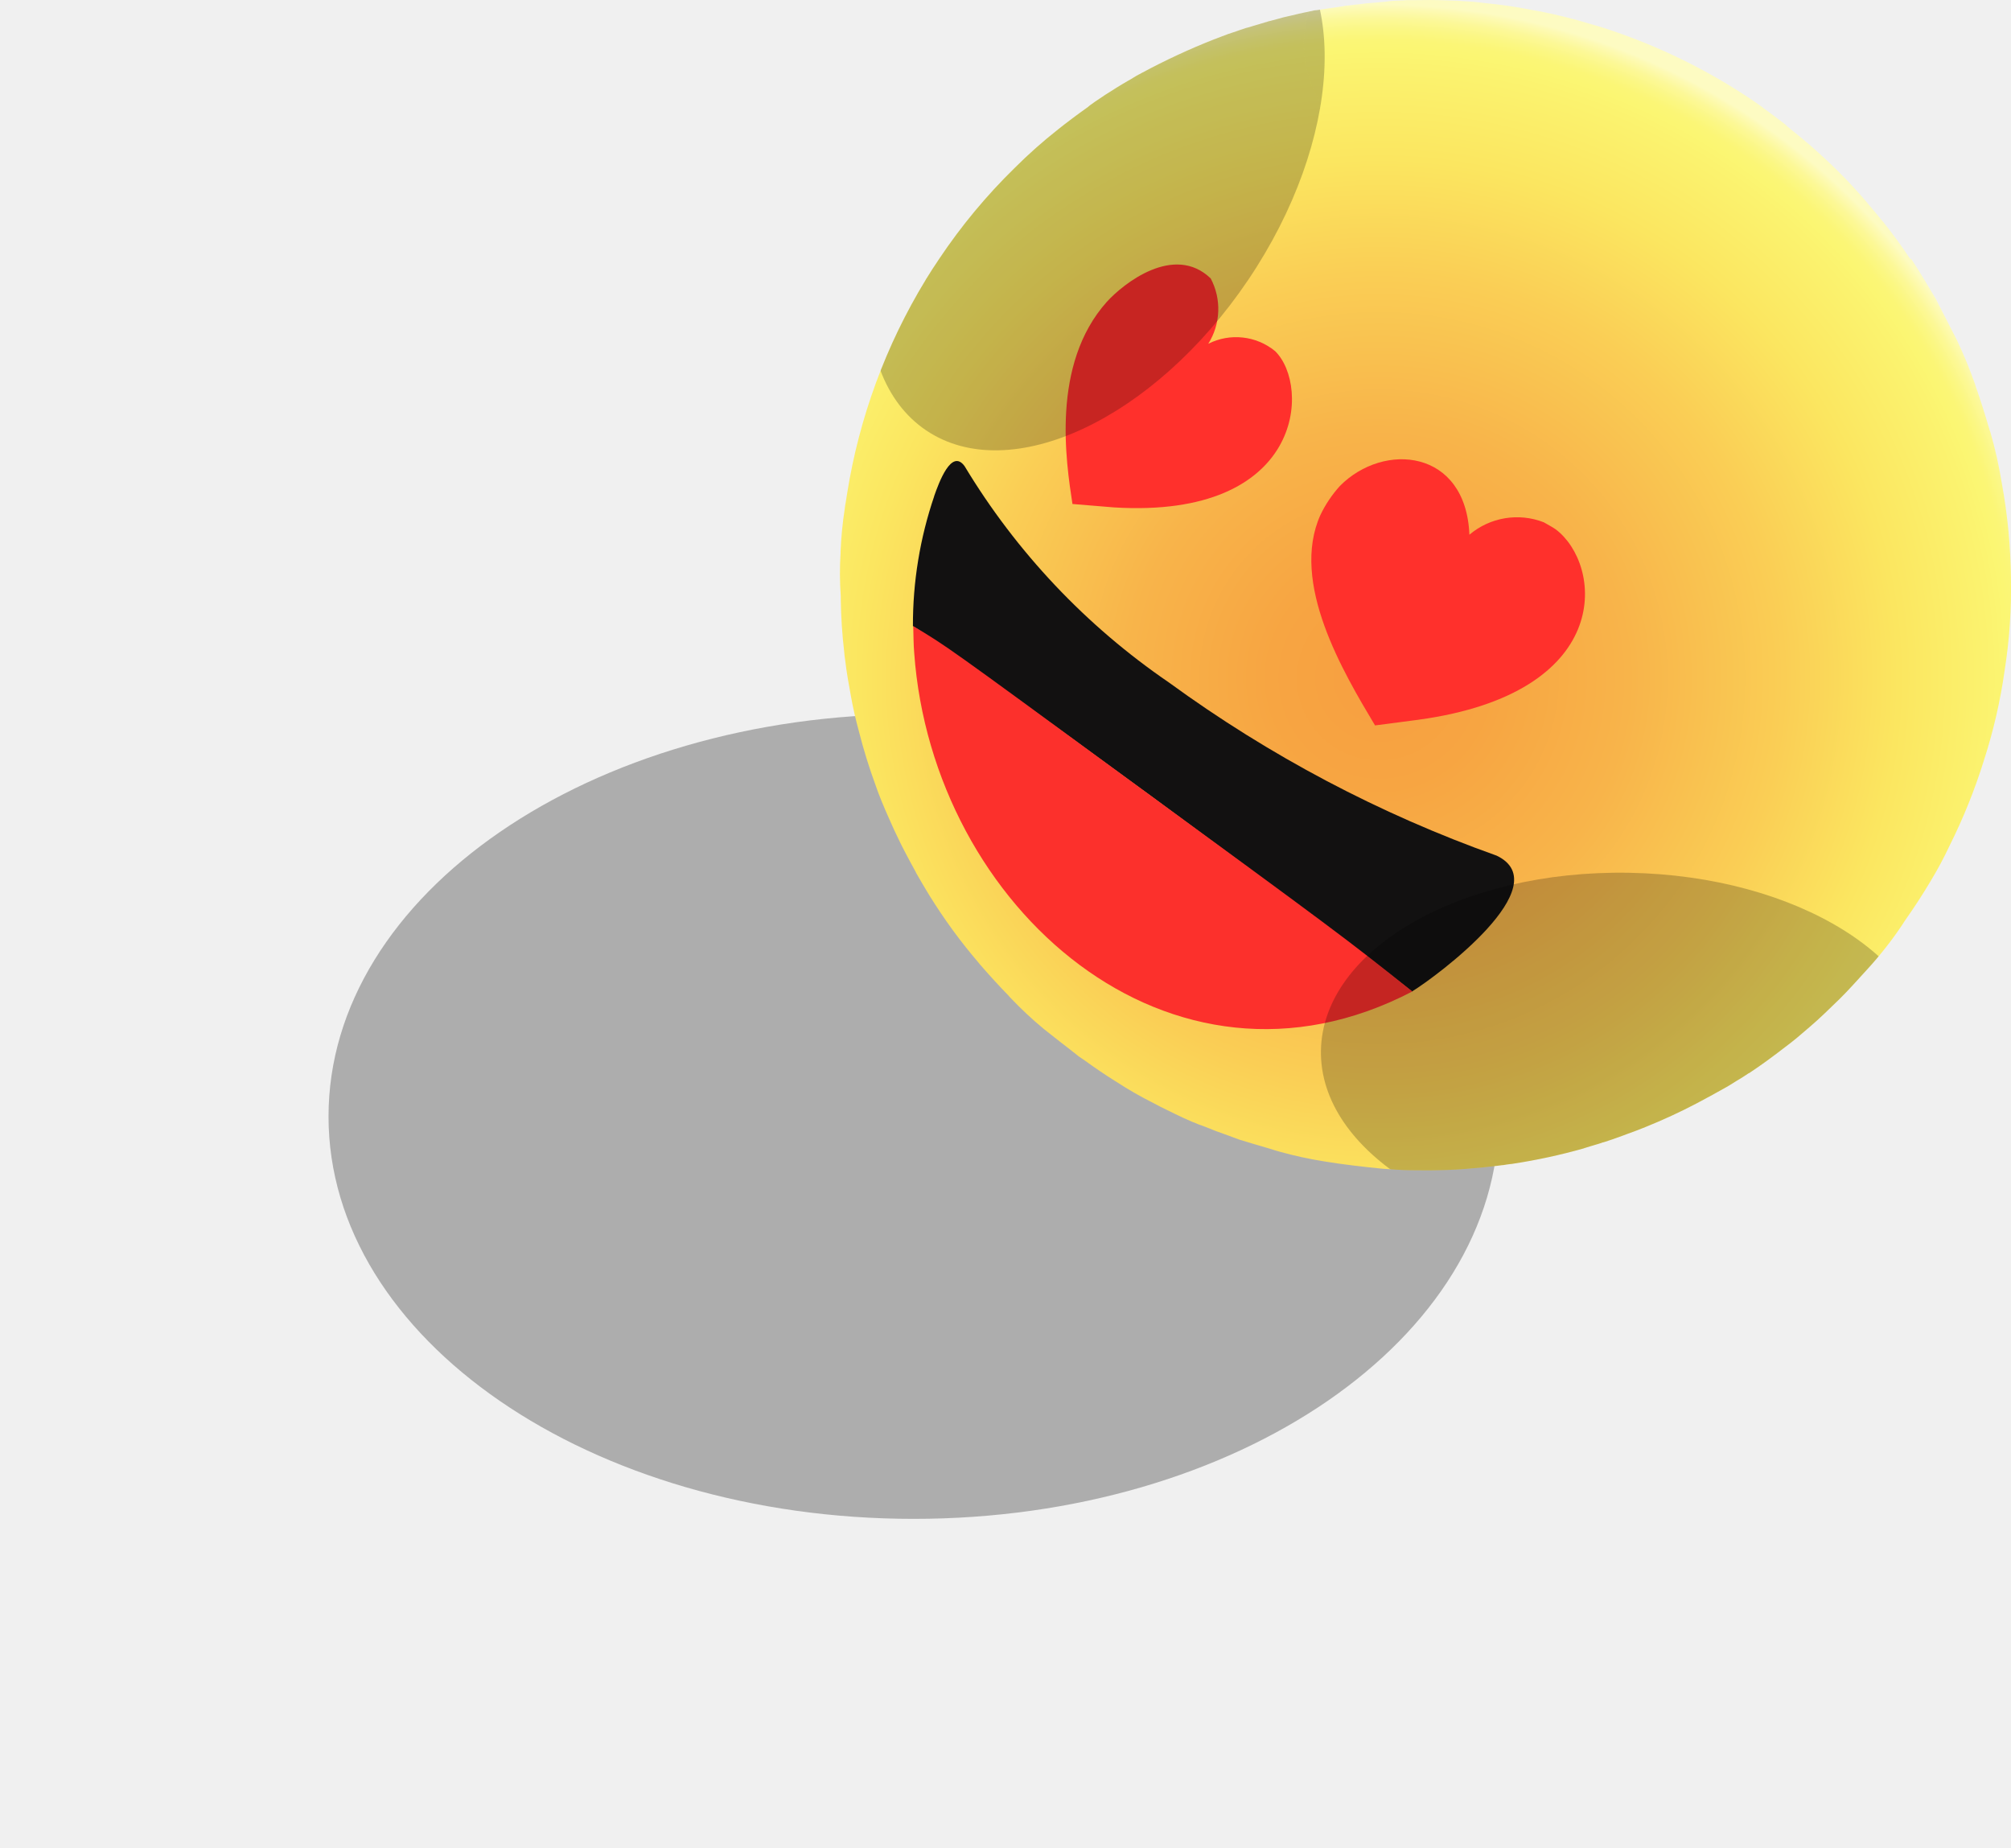
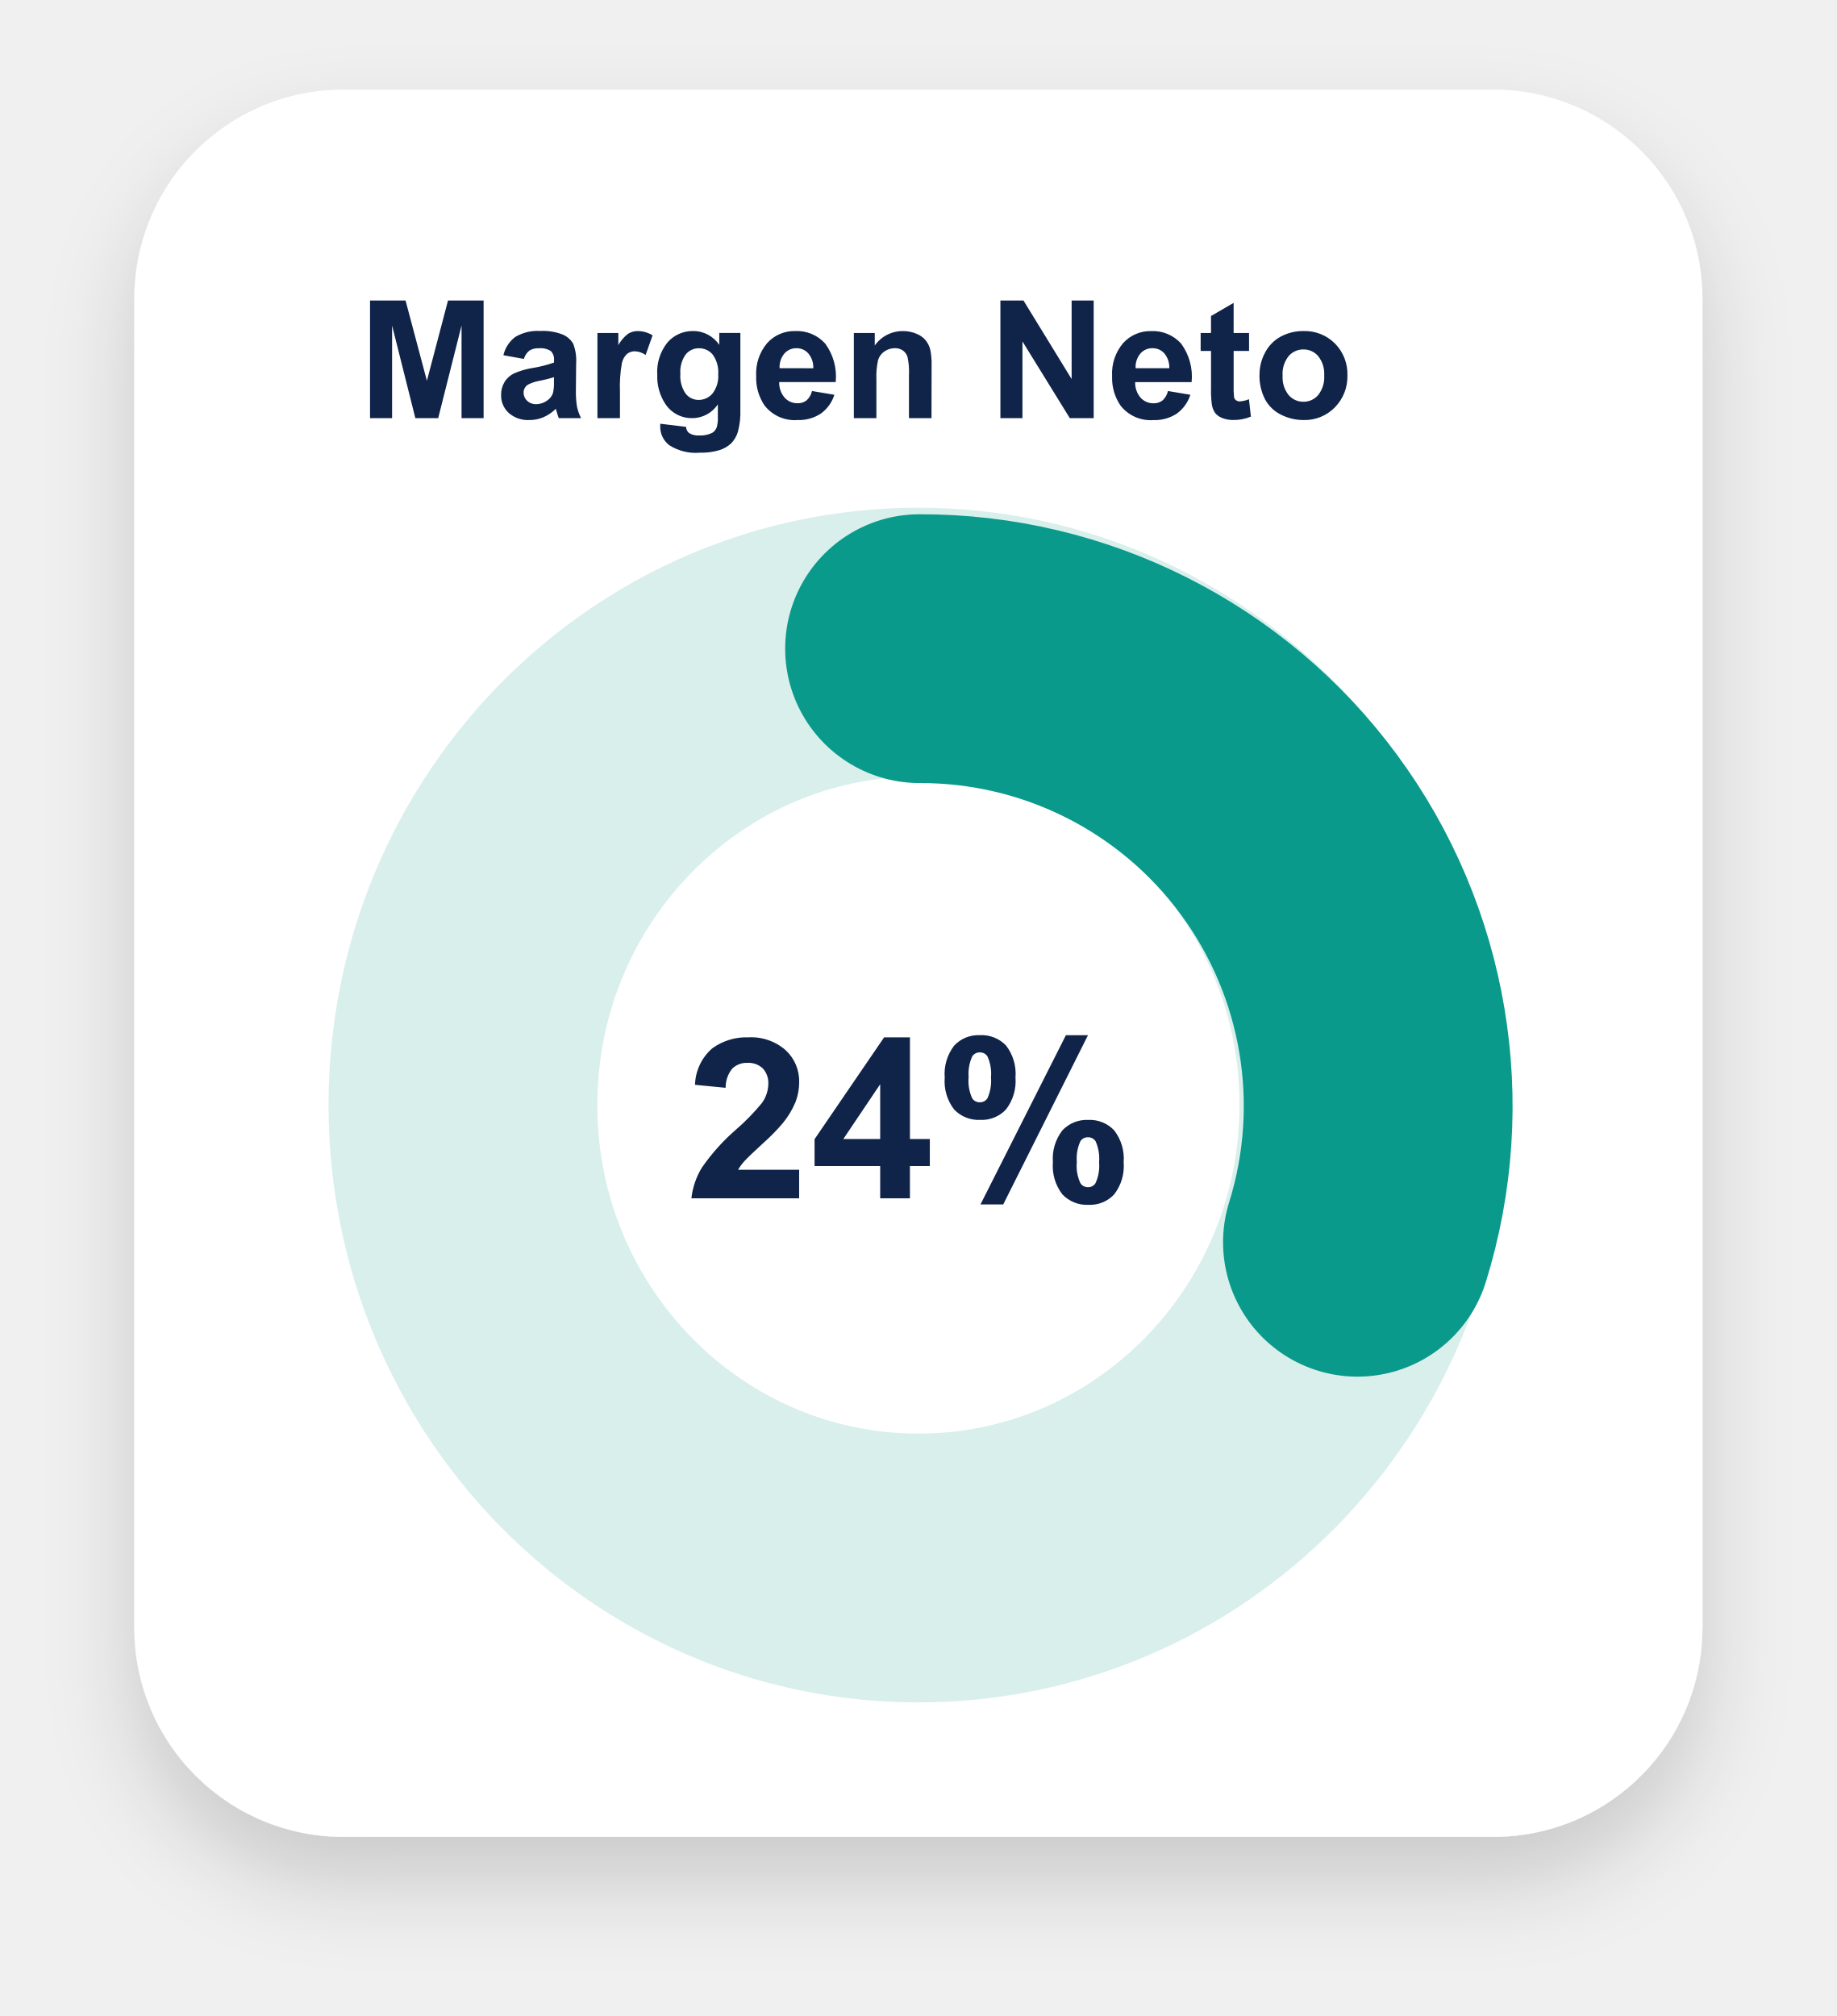
- <svg xmlns="http://www.w3.org/2000/svg" xmlns:xlink="http://www.w3.org/1999/xlink" width="82.478" height="75.758" viewBox="0 0 82.478 75.758">
+ <svg xmlns="http://www.w3.org/2000/svg" width="123" height="135" viewBox="0 0 123 135">
  <defs>
-     <radialGradient id="radial-gradient" cx="0.471" cy="0.58" r="0.575" gradientTransform="matrix(-0.999, -0.004, -0.004, 1, 0.933, 0.001)" gradientUnits="objectBoundingBox">
-       <stop offset="0" stop-color="#f79f40" />
-       <stop offset="0.163" stop-color="#f7a542" />
-       <stop offset="0.371" stop-color="#f8b44a" />
-       <stop offset="0.601" stop-color="#face55" />
-       <stop offset="0.771" stop-color="#fbe660" />
-       <stop offset="0.91" stop-color="#fbf36f" />
-       <stop offset="0.932" stop-color="#fbf672" />
-       <stop offset="0.947" stop-color="#fbf676" />
-       <stop offset="0.962" stop-color="#fbf783" />
-       <stop offset="0.978" stop-color="#fcf897" />
-       <stop offset="0.994" stop-color="#fdfab4" />
-       <stop offset="1" stop-color="#fdfbc2" />
-     </radialGradient>
-     <clipPath id="clip-path">
-       <path id="Trazado_116496" data-name="Trazado 116496" d="M52.65,29.84v-.06c0-.11-.03-.77-.15-1.75-.01-.09-.02-.17-.03-.26-.02-.12-.04-.25-.06-.38a23.894,23.894,0,0,0-3.15-8.77c0-.01-.01-.01-.01-.02-.17-.29-.35-.57-.54-.85h0a23.353,23.353,0,0,0-3.06-3.74,20.449,20.449,0,0,0-1.77-1.6c-.39-.32-.78-.62-1.19-.91a.265.265,0,0,1-.06-.05l-.05-.04-.21-.15c-.26-.18-.55-.37-.86-.57h0c-.01-.01-.02-.01-.03-.02-.15-.09-.3-.19-.47-.28-.07-.04-.15-.09-.22-.13s-.12-.07-.19-.11a1.092,1.092,0,0,0-.15-.08,25.413,25.413,0,0,0-2.93-1.4c-.26-.11-.47-.18-.58-.23l-.18-.07-.18-.07c-.01,0-.02-.01-.03-.01l-.04-.01-.3-.1-.04-.01c-.01,0-.03-.01-.04-.01l-.2-.07a2.759,2.759,0,0,0-.27-.08l-.23-.07c-.04-.01-.09-.03-.13-.04-.01,0-.03-.01-.04-.01s-.03-.01-.05-.01a.636.636,0,0,1-.07-.02l-.26-.07-.22-.06c-.07-.02-.14-.03-.21-.05h-.01l-.13-.03-.25-.06-.18-.04a2.049,2.049,0,0,0-.24-.05c-.01,0-.03-.01-.04-.01-.06-.01-.12-.03-.18-.04l-.11-.02-.13-.03h-.02l-.04-.01c-.02,0-.05-.01-.07-.01a1.766,1.766,0,0,1-.2-.04.6.6,0,0,0-.12-.02h0a2.068,2.068,0,0,1-.22-.04l-.19-.03c-.03-.01-.07-.01-.11-.02a.985.985,0,0,0-.17-.02,1,1,0,0,0-.16-.02l-.27-.03-.25-.03c-.03,0-.05-.01-.08-.01h-.02a1.641,1.641,0,0,0-.23-.02l-.34-.03c-.08-.01-.16-.01-.23-.02-.09-.01-.17-.01-.26-.02s-.18-.01-.27-.02A.97.97,0,0,1,29.76,7h-.37c-.48-.01-.96-.01-1.45,0-.11,0-.21,0-.31.01s-.22.01-.32.02c-.07,0-.13.01-.19.01-.16.01-.31.02-.46.04-.05,0-.11.01-.16.01-.22.02-.43.04-.64.07-.1.01-.2.02-.3.04h-.01c-.02,0-.04.01-.06.01q-.24.03-.45.06c-.11.02-.23.04-.34.05-.26.04-.47.08-.61.11-.7.14-1.38.3-2.06.5-.41.11-.77.22-1.21.38a24.021,24.021,0,0,0-5.31,2.61h0c-.17.11-.33.22-.49.33a.265.265,0,0,0-.06.05c-.28.2-.56.4-.84.61a.423.423,0,0,1-.07.05l-.02.02-.02.02c-.01.01-.02.02-.03.02s-.02.01-.03.02c-.08.06-.15.12-.23.18-.15.12-.3.24-.44.36-.08.07-.16.13-.24.2-.16.14-.32.27-.46.4l-.02.02-.02.02c-.03.03-.07.06-.1.09-.75.69-1.21,1.19-1.24,1.22-.23.25-.46.51-.69.77-.16.19-.33.38-.5.59-.01.01-.02.03-.04.04l-.03.03c-.34.42-.69.89-1.08,1.46l-.01.01-.01.01c-.01.01-.01.02-.02.02-.18.26-.36.55-.54.86-.16.26-.32.52-.46.75l-.46.88c-.15.29-.29.56-.42.82a16.758,16.758,0,0,0-.76,1.82h0v.01c-.22.6-.42,1.23-.6,1.84l-.01.02a.037.037,0,0,1-.01.03,17.968,17.968,0,0,0-.5,2.13,23.506,23.506,0,0,0-.17,7.66,22.794,22.794,0,0,0,.82,3.68,23.944,23.944,0,0,0,1.38,3.51,15.311,15.311,0,0,0,.75,1.42c.32.56.68,1.11,1.06,1.66.04.07.09.13.13.2a16,16,0,0,0,1.39,1.8c.34.37.78.88,1.14,1.24s.83.82,1.22,1.15h0c.42.37.6.53.99.83q.72.585,1.47,1.08h.01c.16.11.32.22.49.32.19.12.38.24.55.34.09.05.22.13.36.21a.573.573,0,0,1,.07.04c.15.09.33.18.52.29.04.02.09.05.13.07a22.789,22.789,0,0,0,2.12,1c.18.07.42.17.7.28l.24.09.42.15.3.1.11.03c.01,0,.01,0,.02.01l.16.05a2.759,2.759,0,0,0,.27.08l.26.08c.01,0,.02,0,.02.01a22.1,22.1,0,0,0,2.96.66l.09.01c.08.01.17.03.27.04h.03l.23.03.53.06c.24.03.56.05.79.07s.49.03.74.04h.02c.13.01.25.01.37.01.33.01.77,0,1.1.01s.79-.03,1.13-.05c.72-.06,1.68-.17,2.39-.28a18.747,18.747,0,0,0,1.84-.38c.14-.04.28-.08.43-.12.43-.12.87-.25,1.24-.36l.43-.16c.35-.12.69-.25,1.03-.38l.17-.06c.4-.15.89-.38,1.32-.59.19-.09.37-.18.55-.28a15.71,15.71,0,0,0,1.56-.88c.02-.01.03-.02.05-.03.41-.26.82-.52,1.22-.81.09-.06.18-.12.26-.17l.44-.34c.12-.09.23-.18.35-.27l.66-.52a14.289,14.289,0,0,0,1.37-1.26l.03-.03.07-.07c.35-.35.74-.77,1.2-1.29a.138.138,0,0,0,.03-.04h0a20.958,20.958,0,0,0,2.02-2.71c.01-.01.01-.02.02-.03.19-.3.38-.61.57-.95v-.01h0c.08-.14.16-.29.24-.44.11-.2.22-.41.31-.59l.09-.18c.16-.32.31-.65.47-.99.21-.47.41-.94.56-1.36h0c.26-.7.5-1.44.71-2.23.13-.48.25-.96.33-1.41.1-.48.18-.98.25-1.5.02-.12.03-.23.05-.34.08-.69.14-1.41.16-2.14v-.13C52.68,31.04,52.68,30.45,52.65,29.84Z" transform="translate(-4.654 -6.992)" />
-     </clipPath>
-     <linearGradient id="linear-gradient" x1="-0.166" y1="-323.933" x2="-1.166" y2="-323.933" gradientUnits="objectBoundingBox">
-       <stop offset="0" stop-color="#19b79c" />
-       <stop offset="0.405" stop-color="#1dbb9e" />
-       <stop offset="0.825" stop-color="#2ac8a3" />
-       <stop offset="0.997" stop-color="#31cfa6" />
-     </linearGradient>
-     <linearGradient id="linear-gradient-2" x1="-2.106" y1="-363.238" x2="-3.08" y2="-363.238" xlink:href="#linear-gradient" />
-     <clipPath id="clip-path-2">
-       <path id="Trazado_116504" data-name="Trazado 116504" d="M4.652,29.65v-.06a15.757,15.757,0,0,1,.17-1.74,2.335,2.335,0,0,1,.04-.26c.02-.12.04-.25.06-.38a24.088,24.088,0,0,1,3.22-8.75c0-.01.01-.01.01-.02.18-.29.36-.57.55-.85h0a23.39,23.39,0,0,1,3.09-3.72,20.134,20.134,0,0,1,1.78-1.58q.585-.465,1.2-.9a.265.265,0,0,0,.06-.05l.05-.04.21-.15c.26-.18.55-.37.86-.56h0c.01-.01.02-.01.03-.02.15-.09.31-.19.47-.28a2.53,2.53,0,0,0,.22-.13c.06-.04.12-.07.19-.11.05-.03.1-.05.15-.08a27.308,27.308,0,0,1,2.95-1.37c.26-.1.47-.18.58-.22l.18-.06.18-.06c.01,0,.02-.01.03-.01l.05-.02.3-.1.04-.01c.01,0,.03-.01.04-.01l.2-.06c.08-.02.19-.06.27-.08l.23-.07a.647.647,0,0,0,.13-.04c.01,0,.03-.01.04-.01s.03-.01.05-.01a.637.637,0,0,0,.07-.02l.26-.07.22-.06c.07-.02.14-.03.21-.05h.01l.13-.03c.08-.02.18-.04.25-.06l.18-.04c.08-.02.16-.03.24-.05.01,0,.03-.01.04-.01a1.163,1.163,0,0,0,.18-.04l.11-.01.13-.02h.02l.04-.01c.02,0,.05-.01.07-.01l.2-.03c.04-.01.09-.01.13-.02h0l.22-.03.19-.03a.516.516,0,0,0,.11-.02.985.985,0,0,1,.17-.02c.06-.01.11-.01.16-.02l.27-.03.25-.03c.03,0,.05-.01.08-.01h.02c.07-.01.15-.01.23-.02l.34-.03c.08-.01.16-.01.23-.02a1.569,1.569,0,0,1,.24-.03,2.437,2.437,0,0,1,.27-.01.86.86,0,0,1,.16-.01l.15-.01h.24c.49-.01.97-.01,1.45.01.11,0,.21.01.31.01s.22.01.32.02c.07,0,.13.01.19.01.16.01.31.02.46.04.05.01.11.01.16.02.22.02.43.05.64.07.1.01.2.03.3.04h.01c.02,0,.04.01.06.01.16.02.31.05.45.07l.34.06c.26.05.47.09.6.11.69.14,1.38.31,2.06.52.41.11.76.23,1.21.39a24.178,24.178,0,0,1,5.28,2.65h0c.16.11.33.22.49.34a.265.265,0,0,1,.06.05c.28.2.56.41.83.62a.424.424,0,0,0,.07.05l.02.02.02.02.03.03c.01.01.02.01.02.02.08.06.15.12.22.18.15.12.3.24.44.36.08.07.16.14.24.2.16.14.31.28.46.41l.02.02.02.02c.03.03.07.06.1.09.75.69,1.2,1.2,1.23,1.23.23.25.46.51.68.78.16.19.32.38.49.59.01.01.02.03.04.04l.02.03c.33.42.69.89,1.07,1.47l.04.01.01.01c.01.01.01.02.02.02.17.26.36.56.54.86.16.26.31.53.45.75l.45.88c.15.29.29.56.42.82a18.431,18.431,0,0,1,.75,1.83h0v.01c.21.6.41,1.23.59,1.85l.01.02a.037.037,0,0,0,.01.03,17.59,17.59,0,0,1,.48,2.14,22.71,22.71,0,0,1,.37,3.87,21.465,21.465,0,0,1-.26,3.8,21.96,21.96,0,0,1-.85,3.68,23.286,23.286,0,0,1-1.41,3.5,15.244,15.244,0,0,1-.76,1.42c-.33.56-.69,1.11-1.07,1.65-.04.07-.09.13-.13.2a15.2,15.2,0,0,1-1.41,1.79c-.34.37-.79.88-1.15,1.23s-.84.82-1.22,1.14h0c-.43.37-.6.52-1,.82-.49.38-.98.74-1.48,1.07H41.9c-.16.11-.32.21-.49.31-.19.12-.38.24-.55.33-.09.05-.22.12-.36.2a.574.574,0,0,0-.07.04c-.15.08-.33.18-.52.28-.04.02-.09.05-.13.07a23.108,23.108,0,0,1-2.12.98c-.18.07-.42.17-.71.27l-.24.09-.42.15-.3.1-.11.03c-.01,0-.01,0-.02.01l-.16.05c-.08.02-.19.06-.27.08l-.26.08c-.01,0-.02,0-.02.01a23.962,23.962,0,0,1-2.96.64l-.09.01c-.08.01-.17.02-.27.04H31.8l-.23.03-.53.06c-.24.02-.56.05-.79.07s-.49.03-.74.04h-.02c-.13,0-.25.01-.37.01-.33.01-.77,0-1.1,0s-.79-.04-1.13-.06c-.72-.07-1.68-.18-2.39-.3a16.281,16.281,0,0,1-1.84-.4c-.14-.04-.28-.08-.43-.13-.43-.12-.87-.26-1.24-.37l-.43-.16c-.35-.12-.69-.25-1.03-.39l-.17-.06c-.4-.15-.88-.38-1.32-.6-.19-.09-.37-.18-.55-.28a15.612,15.612,0,0,1-1.55-.89.219.219,0,0,0-.05-.03c-.41-.26-.81-.53-1.21-.82-.09-.06-.17-.12-.25-.17L14,49.97c-.12-.09-.23-.18-.35-.27l-.66-.52a15.233,15.233,0,0,1-1.36-1.27l-.03-.03-.06-.07c-.34-.35-.74-.78-1.19-1.3a.138.138,0,0,1-.03-.04h0a21.889,21.889,0,0,1-2-2.73c-.01-.01-.01-.02-.02-.03-.18-.3-.37-.61-.56-.95v-.01h0c-.08-.14-.16-.29-.24-.44-.11-.21-.22-.41-.31-.59l-.09-.18c-.16-.32-.31-.65-.46-.99-.21-.47-.41-.95-.55-1.36h0a22.441,22.441,0,0,1-.69-2.23c-.13-.48-.24-.96-.32-1.41-.09-.49-.18-.98-.24-1.5-.02-.12-.03-.23-.04-.34a21.166,21.166,0,0,1-.14-2.14v-.13A13.347,13.347,0,0,1,4.652,29.65Z" transform="translate(-4.627 -6.983)" fill="url(#radial-gradient)" />
-     </clipPath>
+     <filter id="Rectangle_411553" x="0" y="0" width="123" height="135" filterUnits="userSpaceOnUse">
+       <feOffset dy="3" input="SourceAlpha" />
+       <feGaussianBlur stdDeviation="3" result="blur" />
+       <feFlood flood-opacity="0.161" />
+       <feComposite operator="in" in2="blur" />
+       <feComposite in="SourceGraphic" />
+     </filter>
  </defs>
-   <g id="Grupo_157926" data-name="Grupo 157926" transform="translate(13.474)">
-     <ellipse id="Elipse_4737" data-name="Elipse 4737" cx="24" cy="16.5" rx="24" ry="16.5" transform="translate(0 29.284)" fill="#0b0b0b" opacity="0.292" style="mix-blend-mode: multiply;isolation: isolate" />
-     <path id="Trazado_116493" data-name="Trazado 116493" d="M4.652,29.65v-.06a15.757,15.757,0,0,1,.17-1.74,2.335,2.335,0,0,1,.04-.26c.02-.12.04-.25.06-.38a24.088,24.088,0,0,1,3.22-8.75c0-.01.01-.01.01-.02.18-.29.36-.57.55-.85h0a23.39,23.39,0,0,1,3.09-3.72,20.134,20.134,0,0,1,1.78-1.58q.585-.465,1.2-.9a.265.265,0,0,0,.06-.05l.05-.04.21-.15c.26-.18.55-.37.86-.56h0c.01-.01.02-.01.03-.02.15-.09.31-.19.47-.28a2.53,2.53,0,0,0,.22-.13c.06-.04.12-.07.19-.11.05-.03.1-.05.15-.08a27.308,27.308,0,0,1,2.95-1.37c.26-.1.47-.18.58-.22l.18-.06.18-.06c.01,0,.02-.01.03-.01l.05-.02.3-.1.04-.01c.01,0,.03-.01.04-.01l.2-.06c.08-.02.19-.06.27-.08l.23-.07a.647.647,0,0,0,.13-.04c.01,0,.03-.01.04-.01s.03-.01.05-.01a.637.637,0,0,0,.07-.02l.26-.07.22-.06c.07-.02.14-.03.21-.05h.01l.13-.03c.08-.02.18-.04.25-.06l.18-.04c.08-.02.16-.03.24-.05.01,0,.03-.01.04-.01a1.163,1.163,0,0,0,.18-.04l.11-.01.13-.02h.02l.04-.01c.02,0,.05-.01.07-.01l.2-.03c.04-.01.09-.01.13-.02h0l.22-.03.19-.03a.516.516,0,0,0,.11-.02.985.985,0,0,1,.17-.02c.06-.01.11-.01.16-.02l.27-.03.25-.03c.03,0,.05-.01.08-.01h.02c.07-.01.15-.01.23-.02l.34-.03c.08-.01.16-.01.23-.02a1.569,1.569,0,0,1,.24-.03,2.437,2.437,0,0,1,.27-.01.86.86,0,0,1,.16-.01l.15-.01h.24c.49-.01.97-.01,1.45.01.11,0,.21.01.31.01s.22.01.32.02c.07,0,.13.01.19.01.16.01.31.02.46.04.05.01.11.01.16.02.22.02.43.05.64.07.1.01.2.03.3.04h.01c.02,0,.04.01.06.01.16.02.31.05.45.07l.34.06c.26.05.47.09.6.11.69.14,1.38.31,2.06.52.41.11.76.23,1.21.39a24.178,24.178,0,0,1,5.28,2.65h0c.16.11.33.22.49.34a.265.265,0,0,1,.06.05c.28.2.56.41.83.62a.424.424,0,0,0,.07.05l.02.02.02.02.03.03c.01.01.02.01.02.02.08.06.15.12.22.18.15.12.3.24.44.36.08.07.16.14.24.2.16.14.31.28.46.41l.02.02.02.02c.03.03.07.06.1.09.75.69,1.2,1.2,1.23,1.23.23.25.46.51.68.78.16.19.32.38.49.59.01.01.02.03.04.04l.02.03c.33.42.69.89,1.07,1.47l.04.01.01.01c.01.01.01.02.02.02.17.26.36.56.54.86.16.26.31.53.45.75l.45.88c.15.29.29.56.42.82a18.431,18.431,0,0,1,.75,1.83h0v.01c.21.6.41,1.23.59,1.85l.01.02a.037.037,0,0,0,.01.03,17.59,17.59,0,0,1,.48,2.14,22.71,22.71,0,0,1,.37,3.87,21.465,21.465,0,0,1-.26,3.8,21.96,21.96,0,0,1-.85,3.68,23.286,23.286,0,0,1-1.41,3.5,15.244,15.244,0,0,1-.76,1.42c-.33.56-.69,1.11-1.07,1.65-.04.07-.09.13-.13.2a15.2,15.2,0,0,1-1.41,1.79c-.34.37-.79.88-1.15,1.23s-.84.82-1.22,1.14h0c-.43.37-.6.52-1,.82-.49.38-.98.74-1.48,1.07H41.9c-.16.11-.32.21-.49.31-.19.12-.38.24-.55.33-.09.05-.22.12-.36.2a.574.574,0,0,0-.07.04c-.15.08-.33.18-.52.28-.04.02-.09.05-.13.07a23.108,23.108,0,0,1-2.12.98c-.18.07-.42.17-.71.27l-.24.09-.42.15-.3.1-.11.03c-.01,0-.01,0-.02.01l-.16.05c-.08.02-.19.06-.27.08l-.26.08c-.01,0-.02,0-.02.01a23.962,23.962,0,0,1-2.96.64l-.09.01c-.08.01-.17.02-.27.04H31.8l-.23.03-.53.06c-.24.02-.56.05-.79.07s-.49.03-.74.04h-.02c-.13,0-.25.01-.37.01-.33.01-.77,0-1.1,0s-.79-.04-1.13-.06c-.72-.07-1.68-.18-2.39-.3a16.281,16.281,0,0,1-1.84-.4c-.14-.04-.28-.08-.43-.13-.43-.12-.87-.26-1.24-.37l-.43-.16c-.35-.12-.69-.25-1.03-.39l-.17-.06c-.4-.15-.88-.38-1.32-.6-.19-.09-.37-.18-.55-.28a15.612,15.612,0,0,1-1.55-.89.219.219,0,0,0-.05-.03c-.41-.26-.81-.53-1.21-.82-.09-.06-.17-.12-.25-.17L14,49.97c-.12-.09-.23-.18-.35-.27l-.66-.52a15.233,15.233,0,0,1-1.36-1.27l-.03-.03-.06-.07c-.34-.35-.74-.78-1.19-1.3a.138.138,0,0,1-.03-.04h0a21.889,21.889,0,0,1-2-2.73c-.01-.01-.01-.02-.02-.03-.18-.3-.37-.61-.56-.95v-.01h0c-.08-.14-.16-.29-.24-.44-.11-.21-.22-.41-.31-.59l-.09-.18c-.16-.32-.31-.65-.46-.99-.21-.47-.41-.95-.55-1.36h0a22.441,22.441,0,0,1-.69-2.23c-.13-.48-.24-.96-.32-1.41-.09-.49-.18-.98-.24-1.5-.02-.12-.03-.23-.04-.34a21.166,21.166,0,0,1-.14-2.14v-.13A13.347,13.347,0,0,1,4.652,29.65Z" transform="translate(16.349 -6.983)" fill="url(#radial-gradient)" />
-     <g id="Grupo_86225" data-name="Grupo 86225" transform="translate(20.955 0.009)" clip-path="url(#clip-path)">
-       <path id="Trazado_116494" data-name="Trazado 116494" d="M50.67,21.64a4.37,4.37,0,0,1,.18-.46C50.8,21.33,50.74,21.48,50.67,21.64Z" transform="translate(-48.844 -6.992)" fill="url(#linear-gradient)" />
-       <path id="Trazado_116495" data-name="Trazado 116495" d="M4.7,34.92c.03-.14.05-.28.08-.41C4.75,34.65,4.73,34.79,4.7,34.92Z" transform="translate(43.196 -6.992)" fill="url(#linear-gradient-2)" />
+   <g id="Group_1204388" data-name="Group 1204388" transform="translate(9.447 5.643)">
+     <g transform="matrix(1, 0, 0, 1, -9.45, -5.64)" filter="url(#Rectangle_411553)">
+       <rect id="Rectangle_411553-2" data-name="Rectangle 411553" width="105" height="117" rx="14" transform="translate(9 6)" fill="#fff" />
    </g>
-     <path id="Trazado_116497" data-name="Trazado 116497" d="M25.873,27.33A16.375,16.375,0,0,0,25,32.66c2.26,1.39,16.97,12.2,20.47,14.98,1.03-.63,6.02-4.35,3.47-5.57a52.925,52.925,0,0,1-13.44-7.1,28.664,28.664,0,0,1-8.38-8.87c-.54-.75-1.06.69-1.25,1.23" transform="translate(-1.032 -6.983)" fill="#121111" />
-     <path id="Trazado_116499" data-name="Trazado 116499" d="M29.22,33.76c.75,10.43,10.52,19.05,20.43,13.88-2.65-2.12-3.33-2.62-11.66-8.71-7.45-5.46-7.45-5.46-8.81-6.27.01.33.01.77.04,1.1" transform="translate(-5.199 -6.983)" fill="#fc302c" />
-     <g id="Grupo_86231" data-name="Grupo 86231" transform="translate(40.307 18.833)">
-       <path id="Trazado_116501" data-name="Trazado 116501" d="M22.473,28.1c-1.25,2.78.93,6.44,2.24,8.63.65-.09,1.52-.19,2.17-.29,7.67-1.22,7.14-6.32,5.24-7.75-.14-.1-.34-.2-.49-.29a3.024,3.024,0,0,0-3.05.51c-.14-3.51-3.51-3.82-5.31-2a4.969,4.969,0,0,0-.8,1.19" transform="translate(-22.099 -25.816)" fill="#ff302c" />
-     </g>
-     <g id="Grupo_86232" data-name="Grupo 86232" transform="translate(30.232 10.846)">
-       <path id="Trazado_116503" data-name="Trazado 116503" d="M35.806,19.36c-2.3,2.57-1.67,6.58-1.41,8.29.51.04,1.19.1,1.7.14,7.78.48,8.08-4.98,6.61-6.41a2.529,2.529,0,0,0-2.74-.3,2.679,2.679,0,0,0,.1-2.68c-1.5-1.44-3.58.21-4.26.96" transform="translate(-34.117 -17.829)" fill="#ff302c" />
-     </g>
-     <g id="Enmascarar_grupo_59" data-name="Enmascarar grupo 59" transform="translate(20.976 0)" clip-path="url(#clip-path-2)">
-       <g id="Grupo_86233" data-name="Grupo 86233" transform="translate(-2.683 -7.272)" opacity="0.561" style="mix-blend-mode: multiply;isolation: isolate">
-         <g id="Grupo_86230" data-name="Grupo 86230" transform="translate(0)">
-           <ellipse id="Elipse_4734" data-name="Elipse 4734" cx="12.5" cy="7.5" rx="12.5" ry="7.5" transform="translate(21.707 1.557)" fill="#fff" opacity="0.743" />
-           <ellipse id="Elipse_4735" data-name="Elipse 4735" cx="12.5" cy="7.5" rx="12.5" ry="7.5" transform="translate(26.415 8.388) rotate(124)" opacity="0.387" />
-           <ellipse id="Elipse_4736" data-name="Elipse 4736" cx="12.5" cy="7.5" rx="12.5" ry="7.5" transform="matrix(-1, -0.017, 0.017, -1, 47.282, 58.274)" opacity="0.387" />
-         </g>
-       </g>
-     </g>
+     <path id="Path_1328367" data-name="Path 1328367" d="M.779,0V-7.874H3.158L4.587-2.5,6-7.874H8.384V0H6.907V-6.2L5.344,0H3.813L2.256-6.2V0Zm10.3-3.964-1.37-.247a2.133,2.133,0,0,1,.795-1.225,2.909,2.909,0,0,1,1.676-.4,3.612,3.612,0,0,1,1.5.239,1.5,1.5,0,0,1,.7.607,3.112,3.112,0,0,1,.2,1.351l-.016,1.762a6.116,6.116,0,0,0,.073,1.109A3.237,3.237,0,0,0,14.91,0H13.417q-.059-.15-.145-.446-.038-.134-.054-.177a2.721,2.721,0,0,1-.827.564,2.369,2.369,0,0,1-.94.188,1.944,1.944,0,0,1-1.388-.478,1.589,1.589,0,0,1-.508-1.208,1.622,1.622,0,0,1,.231-.862A1.509,1.509,0,0,1,10.433-3a5.058,5.058,0,0,1,1.2-.352A8.223,8.223,0,0,0,13.1-3.722v-.15a.781.781,0,0,0-.215-.62,1.287,1.287,0,0,0-.811-.185,1.08,1.08,0,0,0-.628.158A1.1,1.1,0,0,0,11.081-3.964ZM13.1-2.739a9.434,9.434,0,0,1-.918.231,2.767,2.767,0,0,0-.822.263.629.629,0,0,0-.3.532.74.74,0,0,0,.236.548.825.825,0,0,0,.6.231,1.307,1.307,0,0,0,.779-.269.945.945,0,0,0,.36-.5,2.98,2.98,0,0,0,.059-.736ZM17.515,0H16.006V-5.7h1.4v.811a2.438,2.438,0,0,1,.647-.757,1.191,1.191,0,0,1,.653-.183,1.916,1.916,0,0,1,.994.285l-.467,1.316a1.324,1.324,0,0,0-.709-.247.838.838,0,0,0-.537.175,1.193,1.193,0,0,0-.346.631,8.966,8.966,0,0,0-.126,1.912Zm2.7.376,1.724.209a.589.589,0,0,0,.2.414,1.135,1.135,0,0,0,.677.161A1.757,1.757,0,0,0,23.7.983.73.73,0,0,0,24,.6a2.292,2.292,0,0,0,.07-.693V-.924A2.042,2.042,0,0,1,22.36,0a2.1,2.1,0,0,1-1.821-.972,3.3,3.3,0,0,1-.526-1.912,3.145,3.145,0,0,1,.69-2.191,2.227,2.227,0,0,1,1.716-.757,2.089,2.089,0,0,1,1.746.929v-.8h1.413V-.585A5.1,5.1,0,0,1,25.411.924a1.87,1.87,0,0,1-.467.784,2.067,2.067,0,0,1-.8.446,4.227,4.227,0,0,1-1.27.161,3.288,3.288,0,0,1-2.057-.5,1.559,1.559,0,0,1-.607-1.26Q20.206.483,20.211.376ZM21.56-2.97a2.057,2.057,0,0,0,.352,1.329,1.088,1.088,0,0,0,.867.422,1.2,1.2,0,0,0,.935-.432,1.885,1.885,0,0,0,.381-1.281,2,2,0,0,0-.365-1.316,1.161,1.161,0,0,0-.924-.43,1.114,1.114,0,0,0-.894.422A1.977,1.977,0,0,0,21.56-2.97Zm8.814,1.155,1.5.252A2.467,2.467,0,0,1,30.962-.3,2.69,2.69,0,0,1,29.4.129a2.552,2.552,0,0,1-2.2-.972,3.266,3.266,0,0,1-.564-1.966,3.15,3.15,0,0,1,.741-2.221,2.441,2.441,0,0,1,1.875-.8,2.532,2.532,0,0,1,2.009.841,3.719,3.719,0,0,1,.7,2.575H28.177a1.527,1.527,0,0,0,.365,1.045,1.142,1.142,0,0,0,.87.373.924.924,0,0,0,.6-.193A1.194,1.194,0,0,0,30.374-1.815Zm.086-1.525a1.453,1.453,0,0,0-.338-1,1.038,1.038,0,0,0-.784-.341,1.048,1.048,0,0,0-.816.36,1.393,1.393,0,0,0-.317.978ZM38.376,0H36.867V-2.911a4.5,4.5,0,0,0-.1-1.2.838.838,0,0,0-.314-.422.9.9,0,0,0-.524-.15,1.21,1.21,0,0,0-.7.215,1.082,1.082,0,0,0-.427.569,4.921,4.921,0,0,0-.115,1.311V0H33.177V-5.7h1.4v.838a2.284,2.284,0,0,1,1.88-.967,2.265,2.265,0,0,1,.913.18A1.53,1.53,0,0,1,38-5.194a1.664,1.664,0,0,1,.3.634,4.714,4.714,0,0,1,.083,1.015ZM42.99,0V-7.874h1.547L47.76-2.616V-7.874h1.477V0h-1.6L44.467-5.135V0ZM54.21-1.815l1.5.252A2.467,2.467,0,0,1,54.8-.3a2.69,2.69,0,0,1-1.566.432,2.552,2.552,0,0,1-2.2-.972,3.266,3.266,0,0,1-.564-1.966,3.15,3.15,0,0,1,.741-2.221,2.441,2.441,0,0,1,1.875-.8,2.532,2.532,0,0,1,2.009.841,3.719,3.719,0,0,1,.7,2.575H52.014a1.527,1.527,0,0,0,.365,1.045,1.142,1.142,0,0,0,.87.373.924.924,0,0,0,.6-.193A1.194,1.194,0,0,0,54.21-1.815ZM54.3-3.341a1.453,1.453,0,0,0-.338-1,1.038,1.038,0,0,0-.784-.341,1.048,1.048,0,0,0-.816.36,1.393,1.393,0,0,0-.317.978ZM59.641-5.7v1.2H58.609v2.3a5.717,5.717,0,0,0,.03.814.332.332,0,0,0,.134.191.426.426,0,0,0,.255.075,1.952,1.952,0,0,0,.607-.145L59.764-.1a3,3,0,0,1-1.192.226,1.891,1.891,0,0,1-.736-.137,1.074,1.074,0,0,1-.481-.354,1.4,1.4,0,0,1-.212-.588,7.316,7.316,0,0,1-.048-1.063V-4.5H56.4V-5.7h.693V-6.837l1.515-.881V-5.7Zm.7,2.771a3.086,3.086,0,0,1,.371-1.456,2.544,2.544,0,0,1,1.05-1.074,3.116,3.116,0,0,1,1.517-.371,2.848,2.848,0,0,1,2.122.841,2.9,2.9,0,0,1,.827,2.124A2.939,2.939,0,0,1,65.39-.722a2.823,2.823,0,0,1-2.1.851,3.312,3.312,0,0,1-1.5-.354,2.432,2.432,0,0,1-1.082-1.039A3.463,3.463,0,0,1,60.339-2.933Zm1.547.081a1.89,1.89,0,0,0,.4,1.3,1.28,1.28,0,0,0,.994.451,1.272,1.272,0,0,0,.991-.451,1.916,1.916,0,0,0,.4-1.311,1.881,1.881,0,0,0-.4-1.289,1.272,1.272,0,0,0-.991-.451,1.28,1.28,0,0,0-.994.451A1.89,1.89,0,0,0,61.886-2.852Z" transform="translate(14.553 22.356)" fill="#10244a" />
+     <ellipse id="Ellipse_12380" data-name="Ellipse 12380" cx="30.5" cy="31" rx="30.5" ry="31" transform="translate(21.553 37.357)" fill="none" stroke="#d9efec" stroke-width="18" />
+     <path id="Path_1288809" data-name="Path 1288809" d="M1176,471a30.632,30.632,0,0,1,29.323,39.749" transform="translate(-1123.87 -433.206)" fill="none" stroke="#0a9a8b" stroke-linecap="round" stroke-width="18" />
+     <path id="Path_1328366" data-name="Path 1328366" d="M7.588-1.912V0H.374a4.969,4.969,0,0,1,.7-2.054A13.671,13.671,0,0,1,3.391-4.629,14.558,14.558,0,0,0,5.1-6.387a2.264,2.264,0,0,0,.425-1.26A1.432,1.432,0,0,0,5.153-8.7a1.381,1.381,0,0,0-1.022-.37,1.371,1.371,0,0,0-1.025.388A1.994,1.994,0,0,0,2.666-7.4L.615-7.6a3.362,3.362,0,0,1,1.15-2.439,3.861,3.861,0,0,1,2.417-.74,3.493,3.493,0,0,1,2.5.857,2.811,2.811,0,0,1,.908,2.131,3.71,3.71,0,0,1-.26,1.381A5.614,5.614,0,0,1,6.5-5.039a13.186,13.186,0,0,1-1.348,1.37q-.974.894-1.234,1.187a3.553,3.553,0,0,0-.421.571ZM13.015,0V-2.161H8.621v-1.8l4.658-6.819h1.729V-3.97H16.34v1.809H15.007V0Zm0-3.97V-7.639L10.547-3.97Zm4.321-4.116a3.1,3.1,0,0,1,.634-2.139,2.208,2.208,0,0,1,1.718-.7,2.259,2.259,0,0,1,1.754.692,3.094,3.094,0,0,1,.634,2.142,3.1,3.1,0,0,1-.634,2.139,2.208,2.208,0,0,1-1.718.7,2.259,2.259,0,0,1-1.754-.692A3.094,3.094,0,0,1,17.336-8.086Zm1.6-.015a2.775,2.775,0,0,0,.242,1.406.582.582,0,0,0,.505.264.589.589,0,0,0,.513-.264A2.85,2.85,0,0,0,20.435-8.1,2.8,2.8,0,0,0,20.2-9.5a.584.584,0,0,0-.513-.271.582.582,0,0,0-.505.264A2.775,2.775,0,0,0,18.94-8.1ZM21.255.41H19.731l5.72-11.331h1.479ZM24.58-2.41a3.1,3.1,0,0,1,.634-2.139,2.226,2.226,0,0,1,1.732-.7,2.235,2.235,0,0,1,1.74.7,3.1,3.1,0,0,1,.634,2.139,3.109,3.109,0,0,1-.634,2.146,2.208,2.208,0,0,1-1.718.7,2.253,2.253,0,0,1-1.754-.7A3.109,3.109,0,0,1,24.58-2.41Zm1.6-.007a2.729,2.729,0,0,0,.242,1.4.578.578,0,0,0,.505.271.571.571,0,0,0,.505-.264,2.775,2.775,0,0,0,.242-1.406,2.85,2.85,0,0,0-.234-1.406.589.589,0,0,0-.513-.264.571.571,0,0,0-.505.264A2.775,2.775,0,0,0,26.184-2.417Z" transform="translate(36.478 74.601)" fill="#10244a" />
  </g>
</svg>
